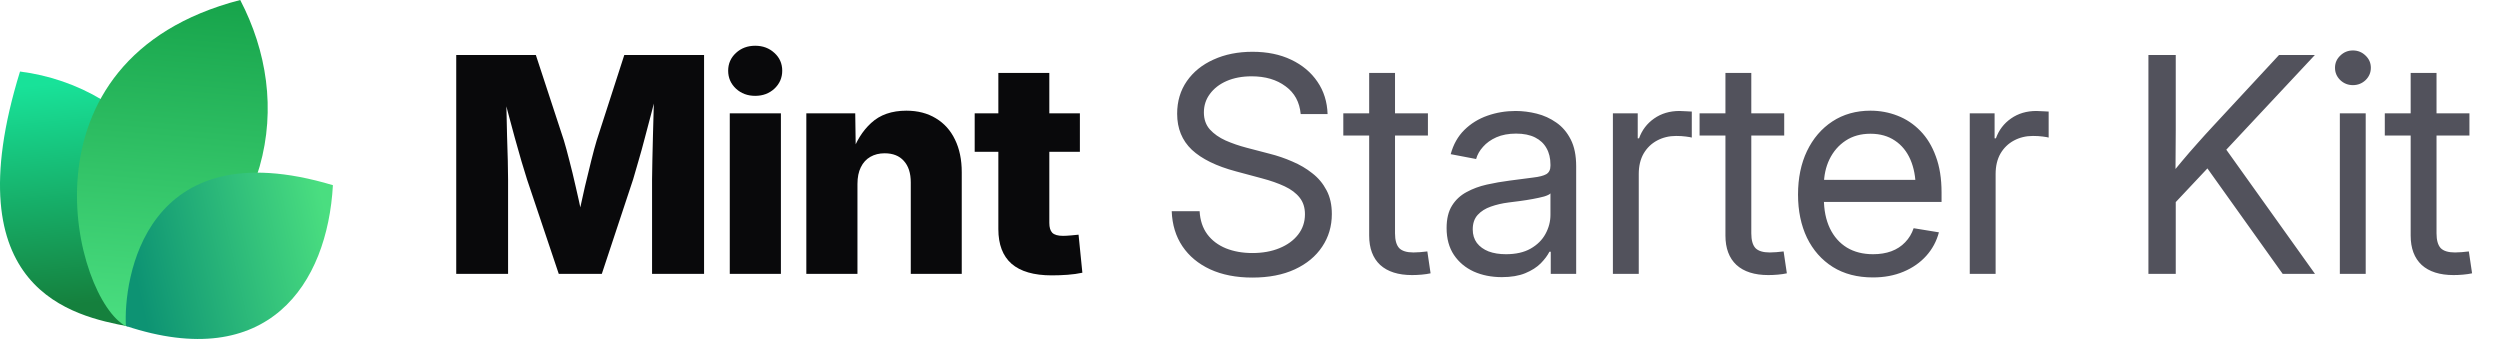
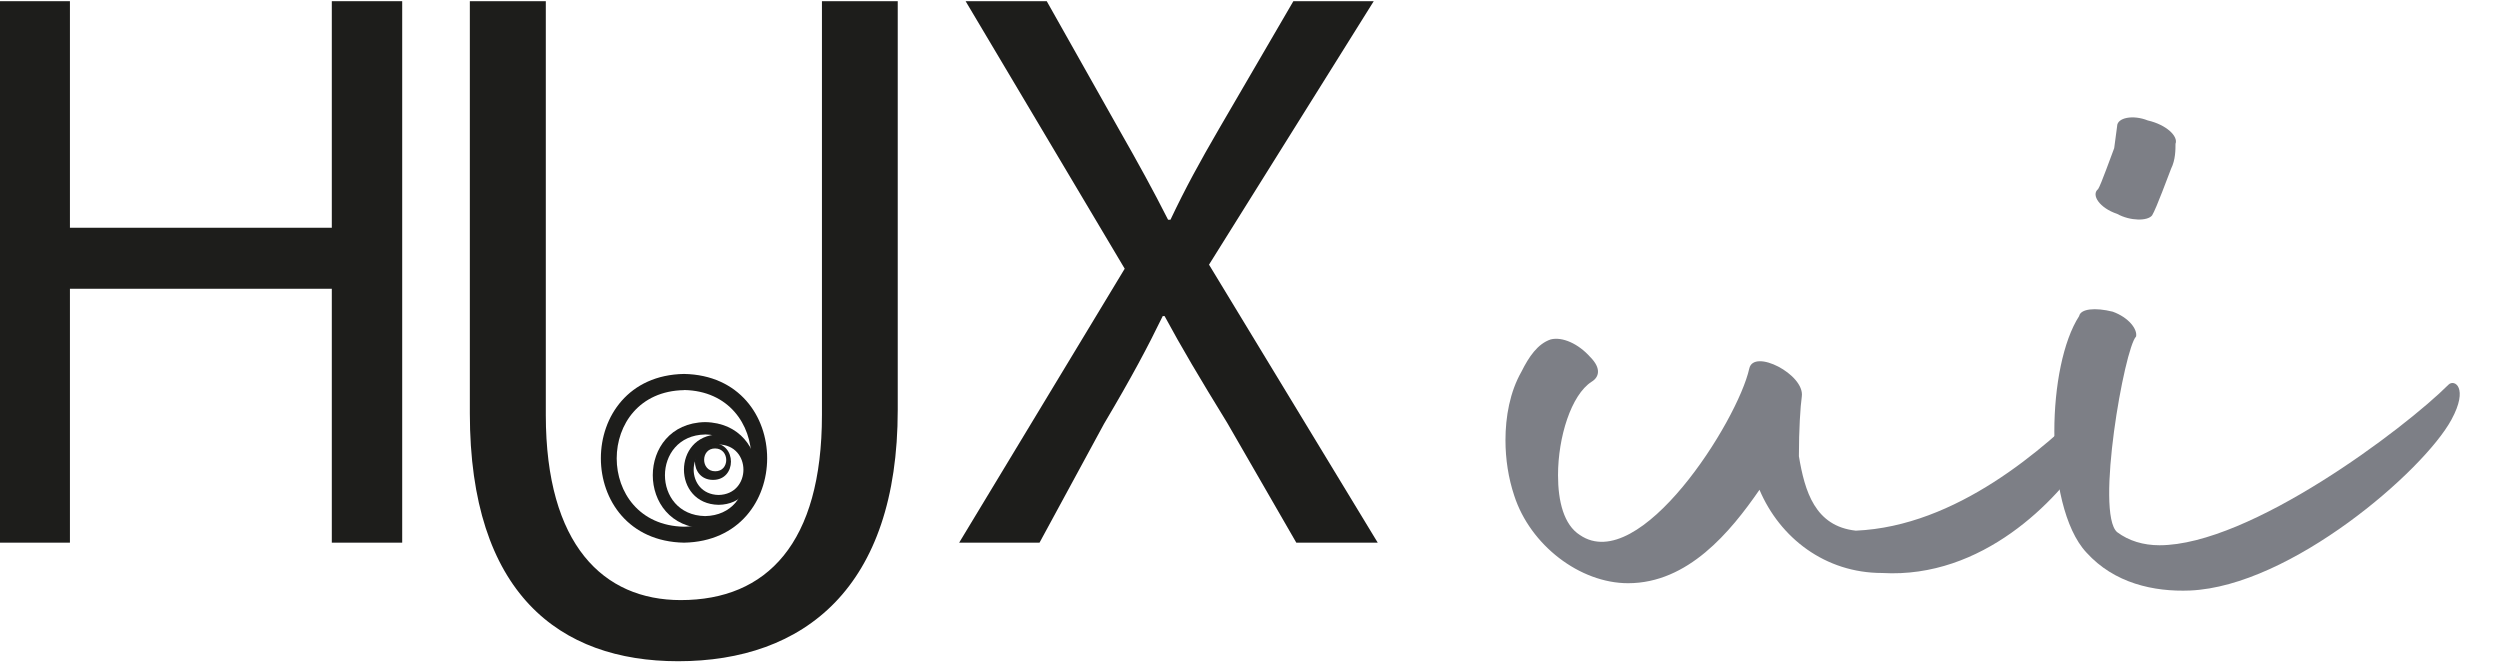
- <svg xmlns="http://www.w3.org/2000/svg" width="177" height="24" viewBox="0 0 177 24" fill="none">
-   <path d="M9.061 23.108C5.268 22.377 -3.391 20.627 1.417 5.064C9.634 6.099 16.973 14.064 9.061 23.108Z" fill="url(#paint0_linear_17557_2020)" />
-   <path d="M8.919 23.094C5.276 21.222 0.784 4.209 17.007 0C20.757 7.193 19.621 16.545 8.919 23.094Z" fill="url(#paint1_linear_17557_2020)" />
-   <path d="M8.914 23.079C8.735 19.882 10.159 9.085 23.57 13.111C23.181 20.123 18.984 26.418 8.914 23.079Z" fill="url(#paint2_linear_17557_2020)" />
-   <path d="M32.301 19.392V3.894H37.938L39.925 9.948C40.036 10.315 40.164 10.787 40.31 11.362C40.462 11.938 40.611 12.552 40.757 13.204C40.91 13.855 41.048 14.483 41.173 15.086C41.305 15.682 41.412 16.192 41.495 16.615H40.695C40.771 16.192 40.871 15.682 40.996 15.086C41.128 14.49 41.267 13.866 41.412 13.214C41.565 12.562 41.714 11.948 41.86 11.373C42.005 10.79 42.133 10.315 42.244 9.948L44.2 3.894H49.848V19.392H46.166V12.704C46.166 12.357 46.173 11.917 46.187 11.383C46.2 10.849 46.214 10.27 46.228 9.646C46.249 9.022 46.266 8.391 46.28 7.753C46.301 7.115 46.311 6.519 46.311 5.964H46.623C46.485 6.561 46.332 7.181 46.166 7.826C45.999 8.471 45.833 9.102 45.666 9.719C45.507 10.336 45.351 10.901 45.198 11.414C45.053 11.928 44.928 12.357 44.824 12.704L42.608 19.392H39.561L37.314 12.704C37.203 12.357 37.072 11.928 36.919 11.414C36.773 10.901 36.614 10.34 36.441 9.729C36.274 9.112 36.104 8.481 35.931 7.836C35.764 7.192 35.608 6.567 35.463 5.964H35.827C35.834 6.512 35.844 7.105 35.858 7.743C35.872 8.374 35.886 9.005 35.9 9.636C35.92 10.26 35.938 10.839 35.952 11.373C35.965 11.907 35.972 12.351 35.972 12.704V19.392H32.301ZM51.668 19.392V8.024H55.288V19.392H51.668ZM53.468 6.786C52.927 6.786 52.473 6.616 52.105 6.276C51.738 5.93 51.554 5.507 51.554 5.007C51.554 4.508 51.738 4.088 52.105 3.749C52.473 3.409 52.927 3.239 53.468 3.239C54.009 3.239 54.463 3.409 54.83 3.749C55.198 4.082 55.382 4.501 55.382 5.007C55.382 5.507 55.198 5.93 54.83 6.276C54.463 6.616 54.009 6.786 53.468 6.786ZM60.708 13.027V19.392H57.088V8.024H60.551L60.593 10.967H60.281C60.593 10.024 61.061 9.268 61.685 8.7C62.309 8.124 63.138 7.836 64.171 7.836C64.975 7.836 65.672 8.017 66.262 8.377C66.851 8.731 67.302 9.234 67.614 9.885C67.933 10.537 68.092 11.307 68.092 12.194V19.392H64.483V12.912C64.483 12.26 64.32 11.754 63.994 11.394C63.675 11.033 63.221 10.853 62.632 10.853C62.25 10.853 61.914 10.936 61.623 11.102C61.332 11.269 61.106 11.515 60.947 11.841C60.787 12.16 60.708 12.555 60.708 13.027ZM76.456 8.024V10.749H69.008V8.024H76.456ZM70.683 5.163H74.292V15.783C74.292 16.102 74.361 16.334 74.5 16.48C74.646 16.625 74.899 16.698 75.259 16.698C75.405 16.698 75.596 16.688 75.831 16.667C76.074 16.646 76.251 16.629 76.362 16.615L76.632 19.309C76.313 19.378 75.963 19.427 75.582 19.455C75.207 19.482 74.836 19.496 74.469 19.496C73.2 19.496 72.25 19.222 71.619 18.674C70.995 18.127 70.683 17.308 70.683 16.22V5.163Z" fill="#09090B" />
-   <path d="M88.667 19.652C87.523 19.652 86.528 19.458 85.682 19.07C84.843 18.681 84.188 18.137 83.716 17.437C83.245 16.736 82.992 15.908 82.957 14.951H84.933C84.968 15.596 85.148 16.14 85.474 16.584C85.8 17.021 86.24 17.354 86.795 17.582C87.35 17.804 87.974 17.915 88.667 17.915C89.388 17.915 90.026 17.801 90.581 17.572C91.143 17.343 91.583 17.024 91.902 16.615C92.228 16.199 92.391 15.717 92.391 15.169C92.391 14.698 92.266 14.306 92.017 13.994C91.767 13.675 91.413 13.408 90.956 13.193C90.498 12.978 89.954 12.787 89.323 12.621L87.502 12.132C86.123 11.765 85.082 11.255 84.382 10.603C83.689 9.944 83.342 9.095 83.342 8.055C83.342 7.174 83.571 6.404 84.028 5.746C84.486 5.087 85.117 4.577 85.921 4.217C86.726 3.849 87.645 3.666 88.678 3.666C89.718 3.666 90.63 3.853 91.413 4.227C92.204 4.602 92.824 5.122 93.275 5.787C93.726 6.446 93.965 7.209 93.993 8.076H92.089C92.013 7.23 91.656 6.574 91.018 6.11C90.387 5.638 89.586 5.403 88.615 5.403C87.95 5.403 87.36 5.513 86.847 5.735C86.341 5.957 85.946 6.262 85.661 6.651C85.377 7.032 85.235 7.469 85.235 7.961C85.235 8.447 85.377 8.849 85.661 9.168C85.946 9.48 86.317 9.74 86.774 9.948C87.232 10.149 87.724 10.319 88.251 10.457L89.884 10.884C90.439 11.023 90.977 11.206 91.496 11.435C92.023 11.657 92.495 11.934 92.911 12.267C93.334 12.593 93.67 12.995 93.92 13.474C94.17 13.945 94.294 14.504 94.294 15.149C94.294 16.015 94.066 16.788 93.608 17.468C93.157 18.148 92.512 18.681 91.673 19.07C90.834 19.458 89.832 19.652 88.667 19.652ZM101.097 8.024V9.594H95.106V8.024H101.097ZM96.937 5.163H98.767V16.521C98.767 17 98.865 17.347 99.059 17.562C99.26 17.77 99.6 17.874 100.078 17.874C100.21 17.874 100.366 17.867 100.546 17.853C100.733 17.832 100.903 17.815 101.056 17.801L101.285 19.351C101.097 19.392 100.886 19.423 100.65 19.444C100.414 19.465 100.189 19.475 99.974 19.475C98.996 19.475 98.244 19.236 97.717 18.758C97.197 18.272 96.937 17.579 96.937 16.677V5.163ZM106.33 19.621C105.595 19.621 104.932 19.489 104.343 19.226C103.754 18.955 103.285 18.564 102.939 18.05C102.592 17.53 102.419 16.896 102.419 16.147C102.419 15.495 102.547 14.965 102.804 14.556C103.06 14.146 103.403 13.828 103.833 13.599C104.263 13.363 104.742 13.186 105.269 13.068C105.796 12.95 106.333 12.857 106.881 12.787C107.574 12.69 108.132 12.617 108.555 12.569C108.978 12.52 109.287 12.441 109.481 12.33C109.675 12.212 109.772 12.014 109.772 11.737V11.654C109.772 11.203 109.679 10.815 109.492 10.489C109.311 10.163 109.041 9.91 108.68 9.729C108.32 9.549 107.872 9.459 107.338 9.459C106.805 9.459 106.34 9.546 105.945 9.719C105.556 9.892 105.241 10.118 104.998 10.395C104.755 10.665 104.593 10.953 104.509 11.258L102.71 10.915C102.897 10.222 103.22 9.65 103.677 9.199C104.135 8.748 104.679 8.412 105.31 8.19C105.941 7.968 106.607 7.857 107.307 7.857C107.8 7.857 108.295 7.92 108.795 8.044C109.301 8.169 109.765 8.381 110.188 8.679C110.611 8.97 110.951 9.369 111.208 9.875C111.464 10.374 111.593 11.005 111.593 11.768V19.392H109.793V17.822H109.7C109.568 18.085 109.363 18.359 109.086 18.643C108.809 18.921 108.444 19.153 107.994 19.34C107.543 19.527 106.988 19.621 106.33 19.621ZM106.621 17.998C107.321 17.998 107.904 17.867 108.368 17.603C108.84 17.333 109.19 16.986 109.419 16.563C109.654 16.133 109.772 15.682 109.772 15.211V13.692C109.703 13.769 109.554 13.841 109.325 13.911C109.096 13.973 108.829 14.032 108.524 14.088C108.226 14.143 107.921 14.192 107.609 14.233C107.304 14.275 107.033 14.309 106.798 14.337C106.354 14.393 105.938 14.49 105.549 14.628C105.168 14.76 104.86 14.954 104.624 15.211C104.388 15.467 104.27 15.811 104.27 16.241C104.27 16.615 104.367 16.934 104.561 17.198C104.762 17.461 105.04 17.662 105.393 17.801C105.747 17.933 106.156 17.998 106.621 17.998ZM114.193 19.392V8.024H115.951V9.792H116.045C116.253 9.209 116.61 8.741 117.116 8.388C117.622 8.034 118.219 7.857 118.905 7.857C119.058 7.857 119.217 7.864 119.384 7.878C119.55 7.885 119.682 7.892 119.779 7.899V9.74C119.716 9.719 119.578 9.695 119.363 9.667C119.155 9.639 118.922 9.625 118.666 9.625C118.174 9.625 117.726 9.733 117.324 9.948C116.922 10.163 116.603 10.471 116.367 10.874C116.138 11.276 116.024 11.758 116.024 12.319V19.392H114.193ZM126.322 8.024V9.594H120.33V8.024H126.322ZM122.161 5.163H123.992V16.521C123.992 17 124.089 17.347 124.283 17.562C124.484 17.77 124.824 17.874 125.302 17.874C125.434 17.874 125.59 17.867 125.77 17.853C125.958 17.832 126.127 17.815 126.28 17.801L126.509 19.351C126.322 19.392 126.11 19.423 125.874 19.444C125.639 19.465 125.413 19.475 125.198 19.475C124.221 19.475 123.468 19.236 122.941 18.758C122.421 18.272 122.161 17.579 122.161 16.677V5.163ZM132.604 19.642C131.502 19.642 130.555 19.396 129.765 18.903C128.974 18.404 128.364 17.714 127.934 16.834C127.511 15.946 127.3 14.927 127.3 13.775C127.3 12.611 127.511 11.584 127.934 10.697C128.364 9.802 128.964 9.102 129.734 8.596C130.51 8.089 131.408 7.836 132.428 7.836C133.1 7.836 133.738 7.954 134.341 8.19C134.952 8.426 135.489 8.783 135.954 9.261C136.425 9.74 136.793 10.343 137.056 11.071C137.327 11.792 137.462 12.645 137.462 13.63V14.296H128.433V12.735H136.463L135.631 13.297C135.631 12.541 135.506 11.876 135.257 11.3C135.007 10.725 134.643 10.277 134.165 9.958C133.686 9.632 133.107 9.469 132.428 9.469C131.748 9.469 131.162 9.632 130.67 9.958C130.177 10.284 129.796 10.725 129.526 11.279C129.262 11.827 129.13 12.441 129.13 13.12V14.046C129.13 14.864 129.273 15.572 129.557 16.168C129.841 16.757 130.243 17.211 130.763 17.53C131.283 17.842 131.901 17.998 132.615 17.998C133.093 17.998 133.523 17.929 133.905 17.79C134.293 17.645 134.619 17.433 134.882 17.156C135.153 16.879 135.354 16.546 135.486 16.157L137.275 16.449C137.108 17.08 136.81 17.634 136.38 18.113C135.95 18.591 135.413 18.966 134.768 19.236C134.123 19.507 133.402 19.642 132.604 19.642ZM139.459 19.392V8.024H141.217V9.792H141.311C141.519 9.209 141.876 8.741 142.382 8.388C142.888 8.034 143.485 7.857 144.171 7.857C144.324 7.857 144.483 7.864 144.649 7.878C144.816 7.885 144.948 7.892 145.045 7.899V9.74C144.982 9.719 144.844 9.695 144.629 9.667C144.421 9.639 144.188 9.625 143.932 9.625C143.439 9.625 142.992 9.733 142.59 9.948C142.188 10.163 141.869 10.471 141.633 10.874C141.404 11.276 141.29 11.758 141.29 12.319V19.392H139.459ZM153.429 14.961V12.715C153.783 12.257 154.136 11.82 154.49 11.404C154.844 10.981 155.204 10.565 155.572 10.156C155.939 9.74 156.314 9.327 156.695 8.918L161.355 3.894H163.893L157.277 10.967H157.184L153.429 14.961ZM152.108 19.392V3.894H154.043V9.241L154.022 12.559L154.043 13.505V19.392H152.108ZM161.615 19.392L155.967 11.477L157.173 9.969L163.903 19.392H161.615ZM165.661 19.392V8.024H167.492V19.392H165.661ZM166.587 6.027C166.24 6.027 165.942 5.909 165.692 5.673C165.443 5.43 165.318 5.139 165.318 4.799C165.318 4.459 165.443 4.172 165.692 3.936C165.942 3.693 166.24 3.572 166.587 3.572C166.934 3.572 167.232 3.693 167.482 3.936C167.731 4.172 167.856 4.459 167.856 4.799C167.856 5.139 167.731 5.43 167.482 5.673C167.232 5.909 166.934 6.027 166.587 6.027ZM174.836 8.024V9.594H168.844V8.024H174.836ZM170.675 5.163H172.506V16.521C172.506 17 172.603 17.347 172.797 17.562C172.998 17.77 173.338 17.874 173.816 17.874C173.948 17.874 174.104 17.867 174.284 17.853C174.472 17.832 174.641 17.815 174.794 17.801L175.023 19.351C174.836 19.392 174.624 19.423 174.388 19.444C174.153 19.465 173.927 19.475 173.712 19.475C172.735 19.475 171.982 19.236 171.455 18.758C170.935 18.272 170.675 17.579 170.675 16.677V5.163Z" fill="#52525C" />
-   <defs>
-     <linearGradient id="paint0_linear_17557_2020" x1="3.776" y1="5.916" x2="5.232" y2="21.559" gradientUnits="userSpaceOnUse">
-       <stop stop-color="#18E299" />
-       <stop offset="1" stop-color="#15803D" />
-     </linearGradient>
-     <linearGradient id="paint1_linear_17557_2020" x1="12.171" y1="-0.718" x2="10.19" y2="22.983" gradientUnits="userSpaceOnUse">
-       <stop stop-color="#16A34A" />
-       <stop offset="1" stop-color="#4ADE80" />
-     </linearGradient>
-     <linearGradient id="paint2_linear_17557_2020" x1="23.133" y1="15.353" x2="9.338" y2="18.52" gradientUnits="userSpaceOnUse">
-       <stop stop-color="#4ADE80" />
-       <stop offset="1" stop-color="#0D9373" />
-     </linearGradient>
-   </defs>
+ <svg xmlns="http://www.w3.org/2000/svg" width="685" height="182" viewBox="0 0 685 182" fill="none">
+   <path d="M149.552 0.326V113.712C149.552 149.332 165.353 164.425 186.522 164.425C210.119 164.425 225.212 148.85 225.212 113.712V0.326H245.98V112.298C245.98 161.13 220.262 181.175 185.815 181.175C153.265 181.175 128.736 162.545 128.736 113.23V0.326H149.552Z" fill="#1D1D1B" />
+   <path d="M19.16 0.326V62.404H90.914V0.326H110.203V148.689H90.914V79.121H19.16V148.689H0V0.326H19.16Z" fill="#1D1D1B" />
+   <path d="M355.187 148.689L336.268 115.882C328.568 103.344 323.73 95.195 319.101 86.611H318.586C314.407 95.195 310.212 103.119 302.512 116.107L284.831 148.689H262.81L308.17 73.624L264.578 0.326H286.808L306.402 35.094C311.899 44.739 316.047 52.277 320.049 60.202H320.708C324.887 51.393 328.633 44.562 334.13 35.094L354.383 0.326H376.404L331.269 72.514L377.497 148.689H355.187Z" fill="#1D1D1B" />
+   <path d="M187.423 148.69C157.043 148.143 157.043 102.991 187.423 102.461C217.802 103.007 217.786 148.143 187.423 148.69ZM187.423 106.897C162.829 107.331 162.829 143.868 187.423 144.318C212.016 143.835 212 107.299 187.423 106.865V106.897Z" fill="#1D1D1B" />
+   <path d="M193.209 144.768C174.081 144.431 174.081 115.996 193.209 115.658C212.321 115.996 212.305 144.431 193.209 144.768ZM193.209 119.05C178.517 119.323 178.533 141.135 193.209 141.409C207.868 141.119 207.852 119.307 193.209 119.034V119.05Z" fill="#1D1D1B" />
+   <path d="M196.89 138.322C184.24 138.097 184.24 119.29 196.89 119.033C209.54 119.29 209.54 138.161 196.89 138.322ZM196.89 121.782C187.792 121.943 187.792 135.445 196.89 135.622C205.972 135.445 205.972 121.943 196.89 121.782Z" fill="#1D1D1B" />
+   <path d="M195.347 121.412C188.757 121.412 188.757 131.458 195.347 131.491C201.937 131.523 201.921 121.444 195.347 121.412ZM195.958 129.128C191.923 129.128 191.923 122.827 195.958 122.875C199.992 122.923 200.009 129.176 195.958 129.128Z" fill="#1D1D1B" />
+   <path d="M446.098 159.8C432.898 159.8 419.298 149.4 414.898 135.8C413.298 131 412.498 125.8 412.498 120.6C412.498 114.2 413.698 107.4 416.898 101.8C418.898 97.8 421.298 94.2 424.898 93C428.098 92.2 432.498 94.2 435.698 97.8C438.898 101 438.098 103.4 436.098 104.6C430.498 108.2 426.898 119.8 426.898 130.2C426.898 137.4 428.498 143.8 432.898 146.6C449.298 157.8 476.098 115.4 479.298 101C480.498 95.4 494.498 102.6 493.698 108.6C493.298 111.4 492.898 117.8 492.898 125C494.498 134.6 497.298 144.2 508.498 145.4C536.098 144.2 560.098 123 573.298 109.8C576.898 105 576.498 117 571.698 124.6C563.698 137 543.298 158.6 515.698 157C500.098 157 487.698 147.4 482.098 134.2C474.098 145.8 462.498 159.8 446.098 159.8Z" fill="#7D7F86" />
+   <path d="M571.688 151.4C565.688 145 562.888 131.4 562.888 118.2C562.888 105.8 565.288 93.4 569.688 86.6C570.088 84.6 574.088 84.2 578.888 85.4C583.288 87 585.688 90.2 585.288 92.2C582.088 95.4 574.088 140.6 580.088 145.8C583.288 148.2 587.288 149.4 591.688 149.4C616.488 149.4 658.888 117.4 670.888 105.4C672.488 103.8 676.488 106.2 671.688 115C664.088 129 627.688 160.6 600.088 161.8C590.088 162.2 579.288 159.8 571.688 151.4ZM580.088 58.6C575.288 57 572.888 53.4 574.888 51.8C575.688 50.6 578.488 42.6 579.288 40.6L580.088 34.6C580.088 32.2 584.488 31.4 588.488 33C593.688 34.2 596.888 37.4 596.088 39.4C596.088 41 596.088 43.8 594.888 46.2C594.088 48.2 590.888 57 589.688 59C588.488 60.6 583.688 60.6 580.088 58.6Z" fill="#7D7F86" />
</svg>
